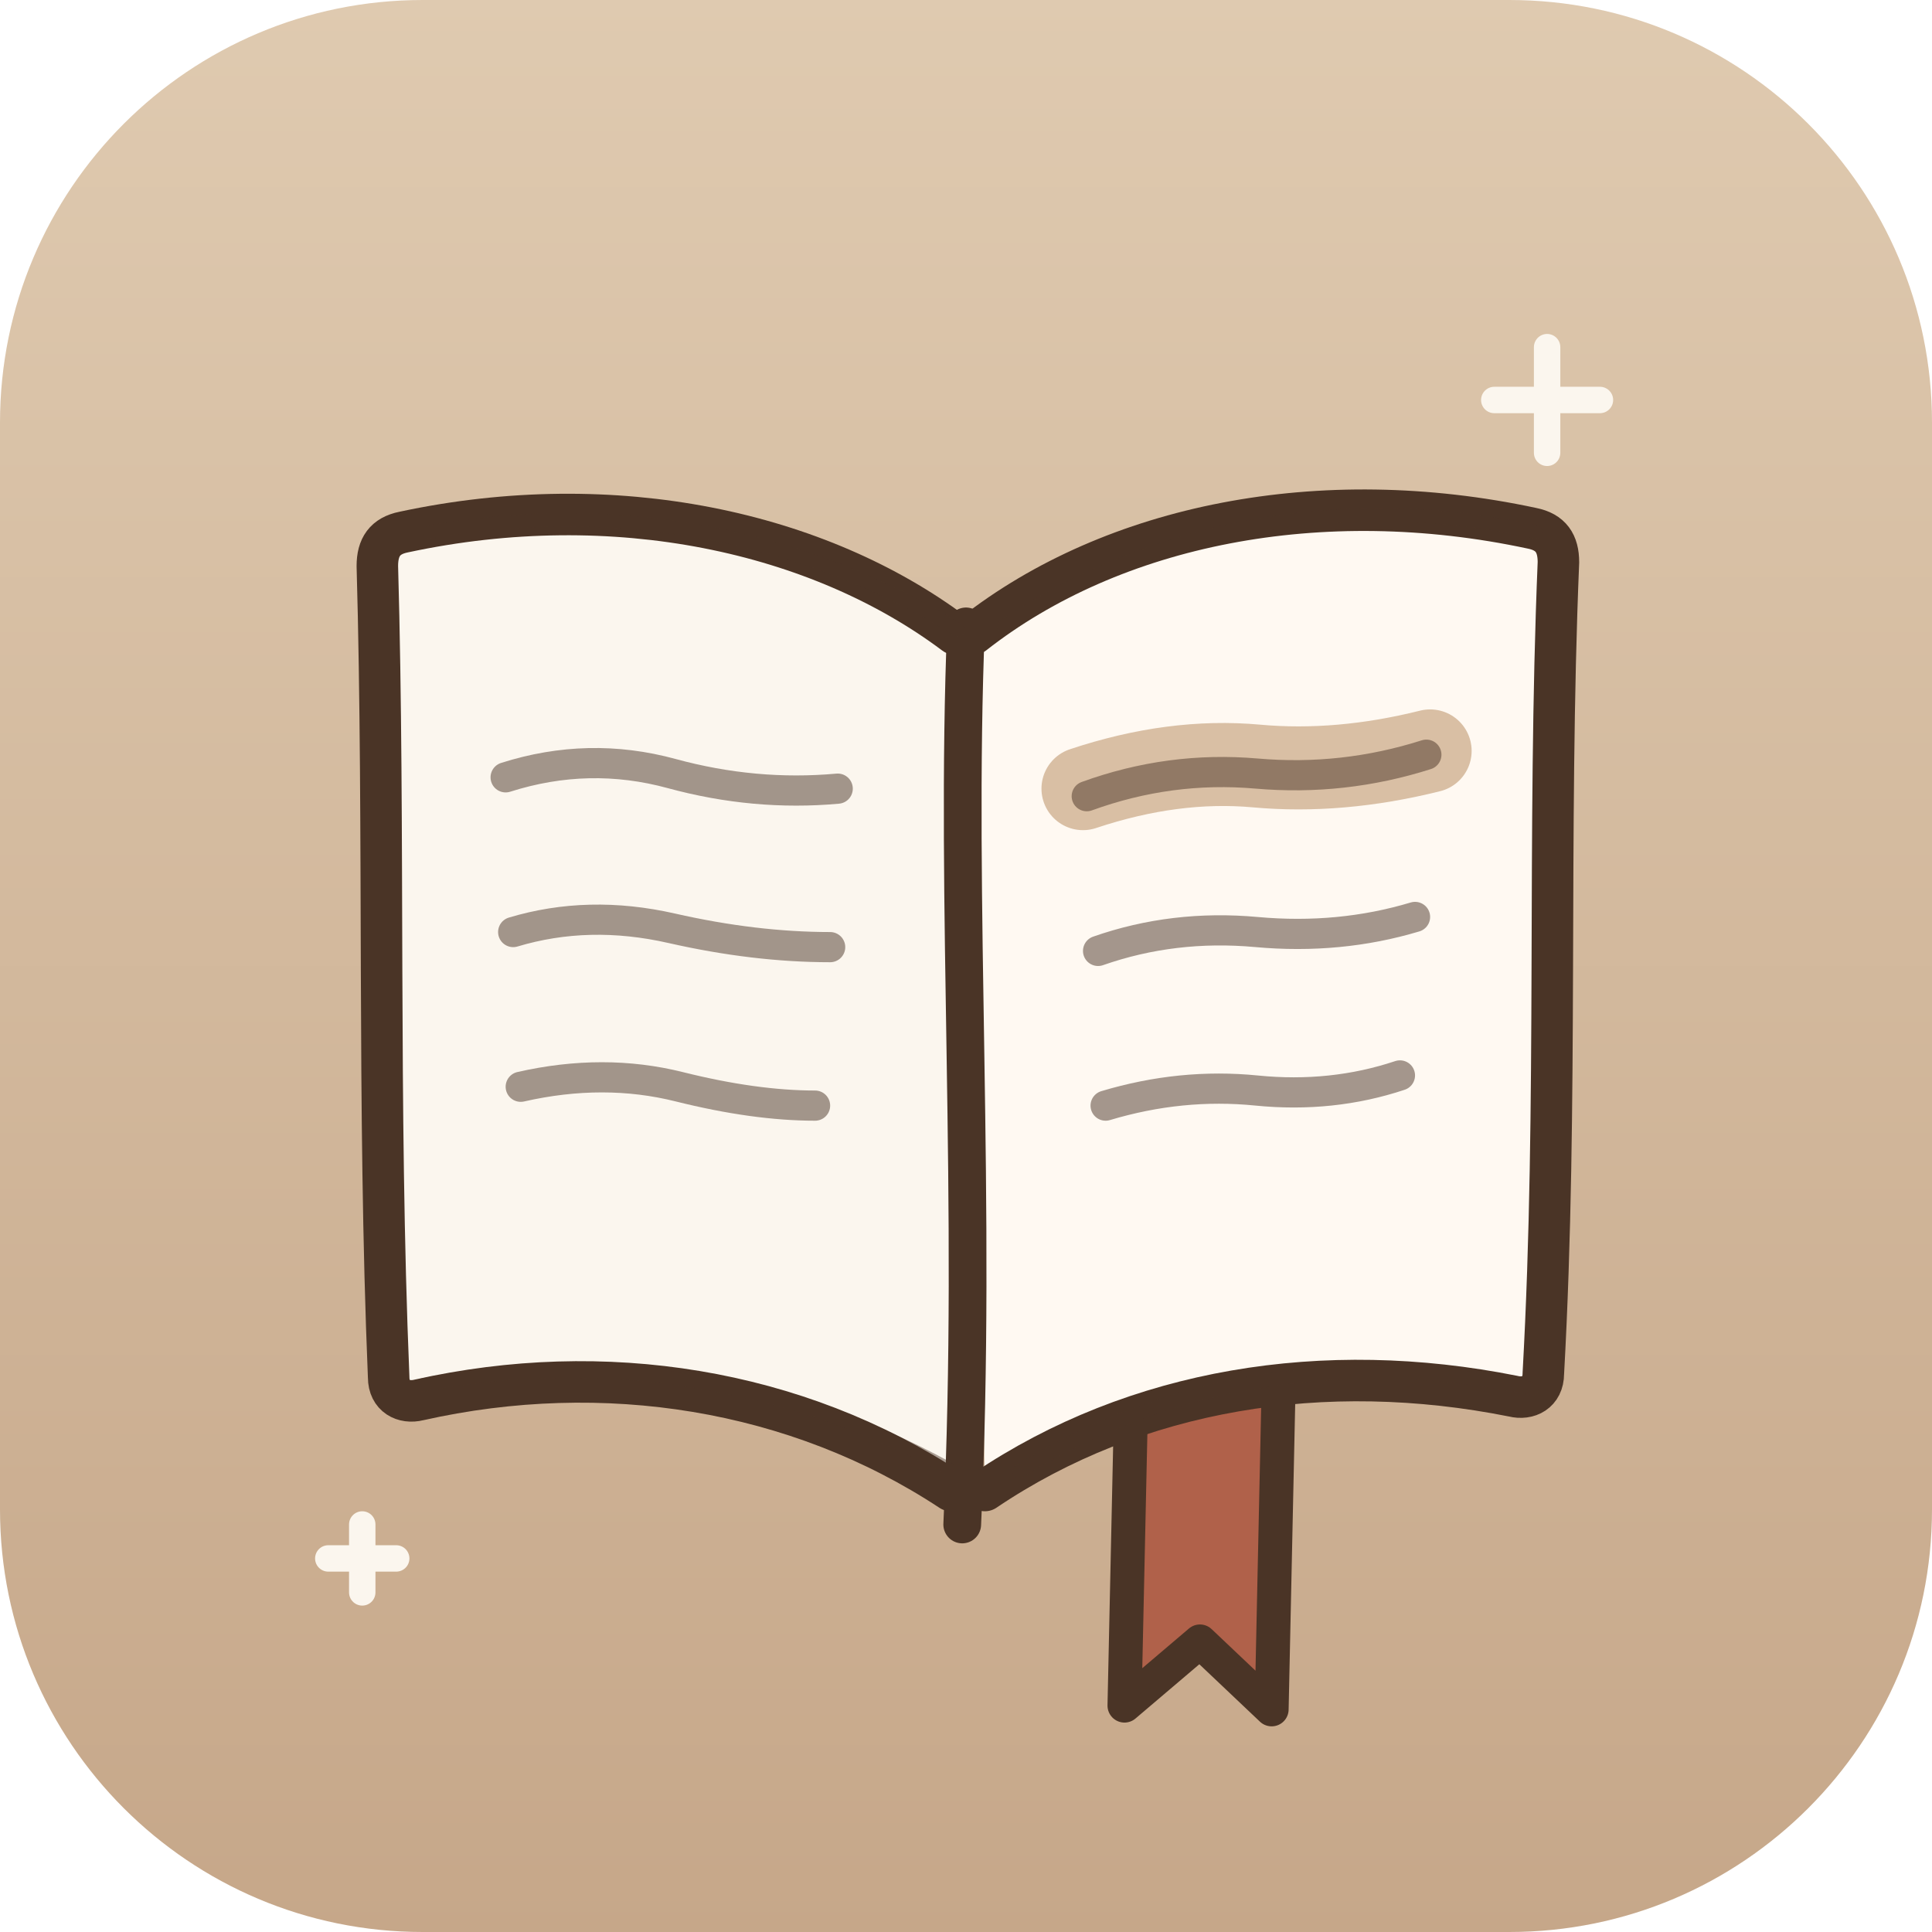
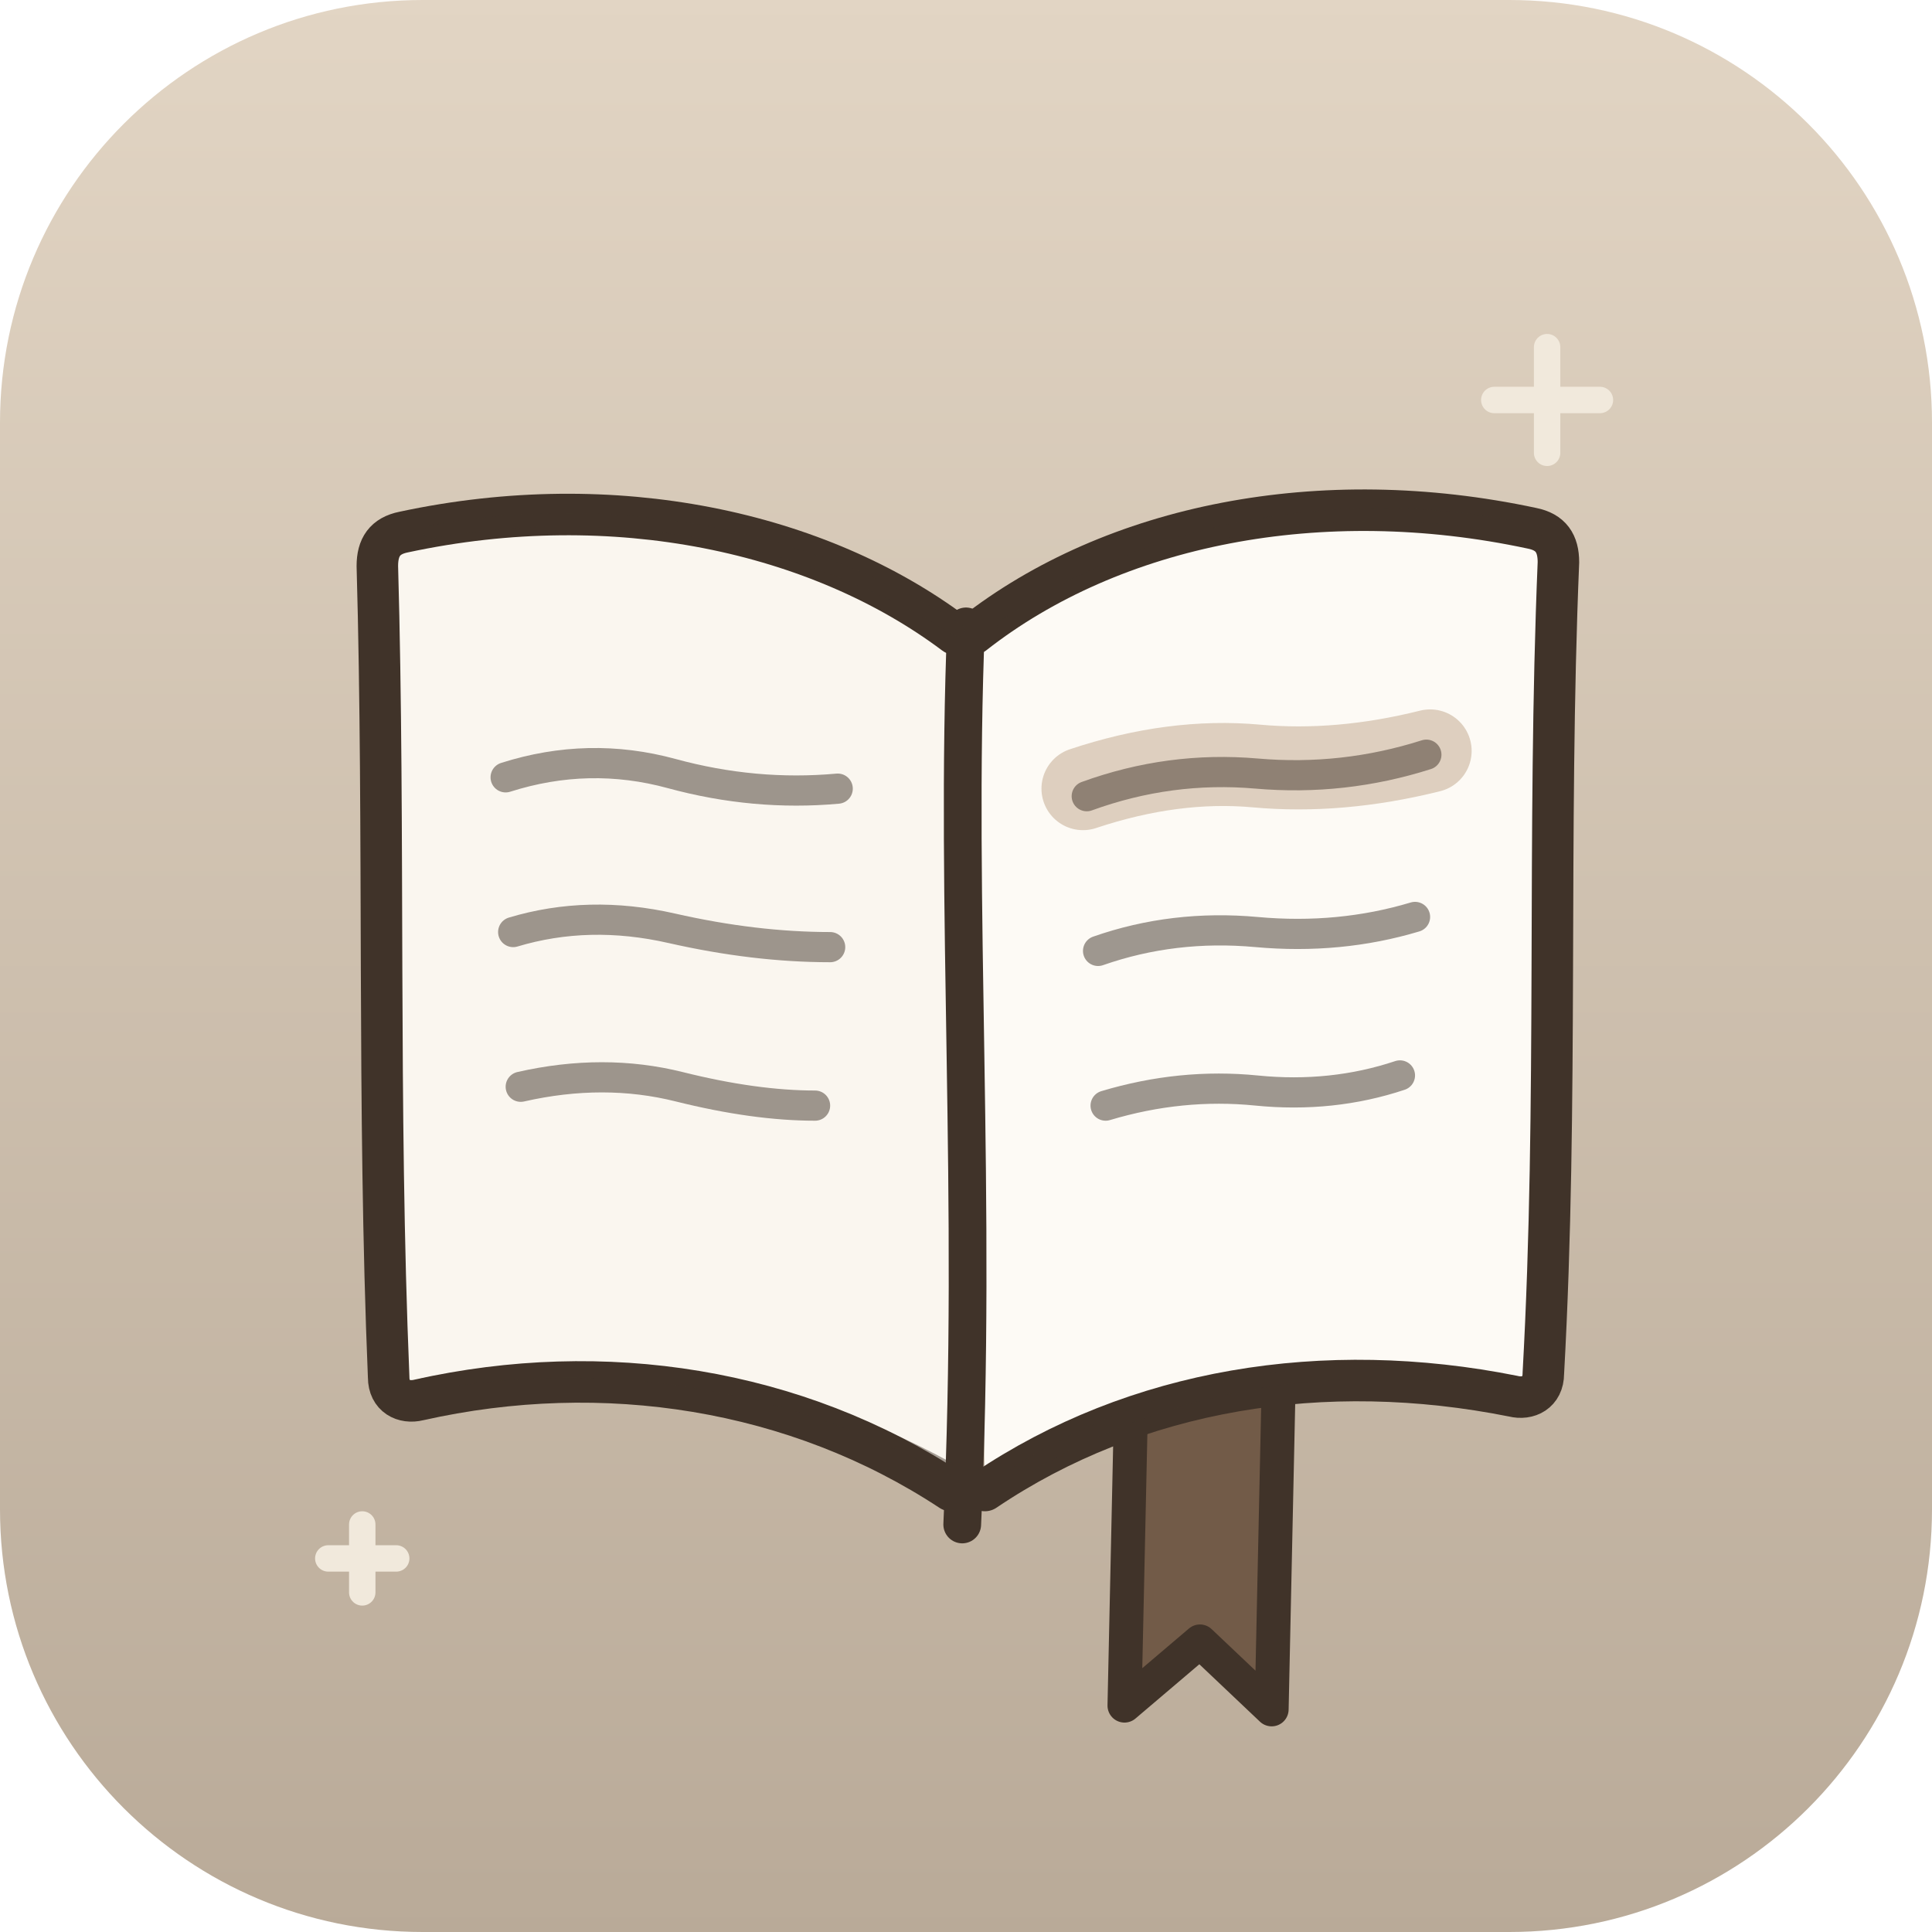
<svg xmlns="http://www.w3.org/2000/svg" viewBox="0 0 512 512">
  <defs>
    <linearGradient id="bg" x1="0" y1="0" x2="0" y2="1">
-       <stop offset="0" stop-color="#dfcab0" />
-       <stop offset="1" stop-color="#c6a789" />
+       <stop offset="0" stop-color="#e2d5c4" />
+       <stop offset="1" stop-color="#b9aa98" />
    </linearGradient>
  </defs>
  <rect width="512" height="512" rx="112" fill="url(#bg)" />
-   <path d="M300 360l-2 92l20-17l19 18l2-93" fill="#b0614a" stroke="#4a3426" stroke-width="9" stroke-linejoin="round" stroke-linecap="round" />
-   <g stroke="#4a3426" stroke-linecap="round" stroke-linejoin="round">
-     <path d="M253 168c-36-27-90-39-146-27c-5 1-7 4-7 9c2 71 0 143 3 215c0 5 4 7 8 6c49-11 100-3 141 24" fill="#fbf6ee" stroke-width="11" />
-     <path d="M258 168c37-29 92-40 148-28c5 1 7 4 7 9c-3 72 0 143-4 215c0 5-4 7-8 6c-50-10-100-2-140 25" fill="#fff9f2" stroke-width="11" />
+   <path d="M300 360l-2 92l20-17l19 18l2-93" fill="#725b48" stroke="#403329" stroke-width="9" stroke-linejoin="round" stroke-linecap="round" />
+   <g stroke="#403329" stroke-linecap="round" stroke-linejoin="round">
+     <path d="M253 168c-36-27-90-39-146-27c-5 1-7 4-7 9c2 71 0 143 3 215c0 5 4 7 8 6c49-11 100-3 141 24" fill="#faf6ef" stroke-width="11" />
+     <path d="M258 168c37-29 92-40 148-28c5 1 7 4 7 9c-3 72 0 143-4 215c0 5-4 7-8 6c-50-10-100-2-140 25" fill="#fdfaf5" stroke-width="11" />
    <path d="M256 166c-3 74 3 152-1 238" fill="none" stroke-width="10" />
    <path d="M110 146c50-9 100 1 140 26M262 171c40-27 92-36 141-25M108 372c48-9 97-1 139 22M266 395c40-25 89-32 136-22" fill="none" stroke-width="3.5" opacity="0.45" transform="translate(4 -5)" />
    <path d="M134 206q22-7 44-1t44 4M136 247q20-6 42-1t42 5M138 288q22-5 42 0t36 5" fill="none" stroke-width="8" opacity="0.5" />
-     <path d="M287 209q24-8 46-6t46-4" fill="none" stroke="#d2b597" stroke-width="22" opacity="0.85" />
+     <path d="M287 209q24-8 46-6t46-4" fill="none" stroke="#d8c8b5" stroke-width="22" opacity="0.85" />
    <path d="M288 211q22-8 45-6t45-5M291 252q20-7 42-5t42-4M293 293q20-6 40-4t38-4" fill="none" stroke-width="8" opacity="0.5" />
  </g>
-   <g fill="none" stroke="#fbf6ee" stroke-width="7" stroke-linecap="round">
+   <g fill="none" stroke="#f1e9dc" stroke-width="7" stroke-linecap="round">
    <path d="M410 92v28M396 106h28" />
    <path d="M96 404v18M87 413h18" />
  </g>
</svg>
